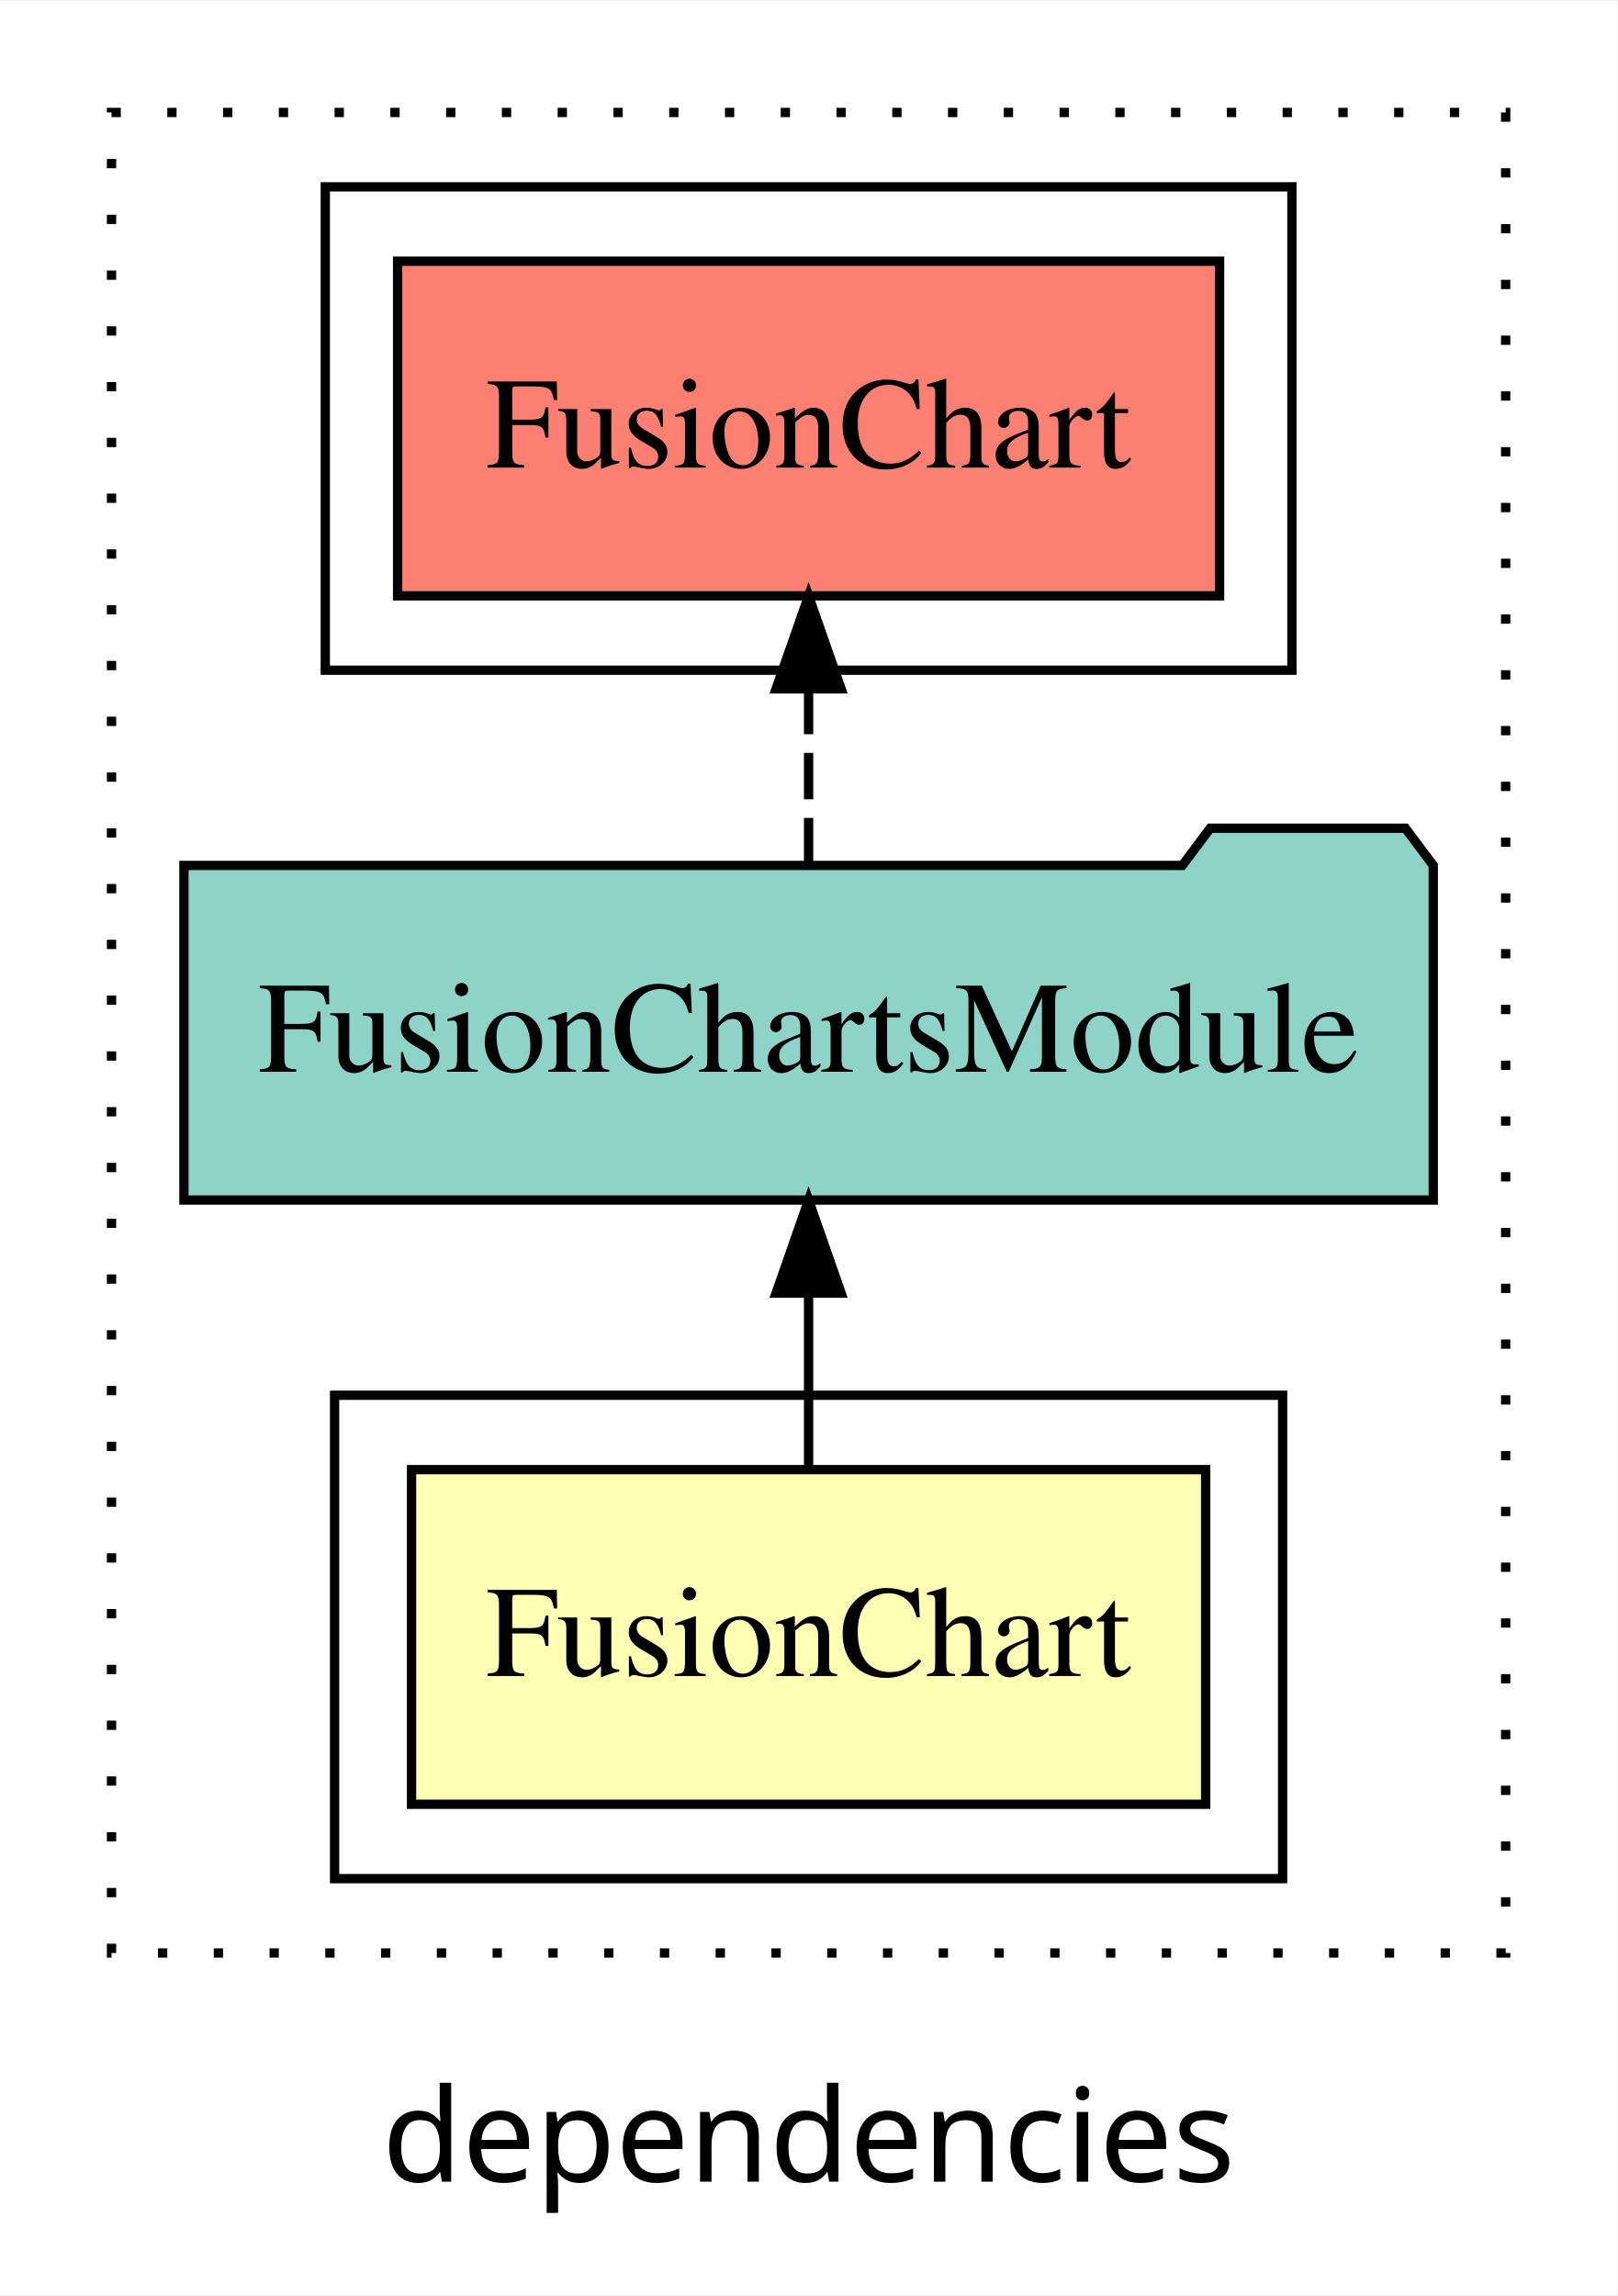
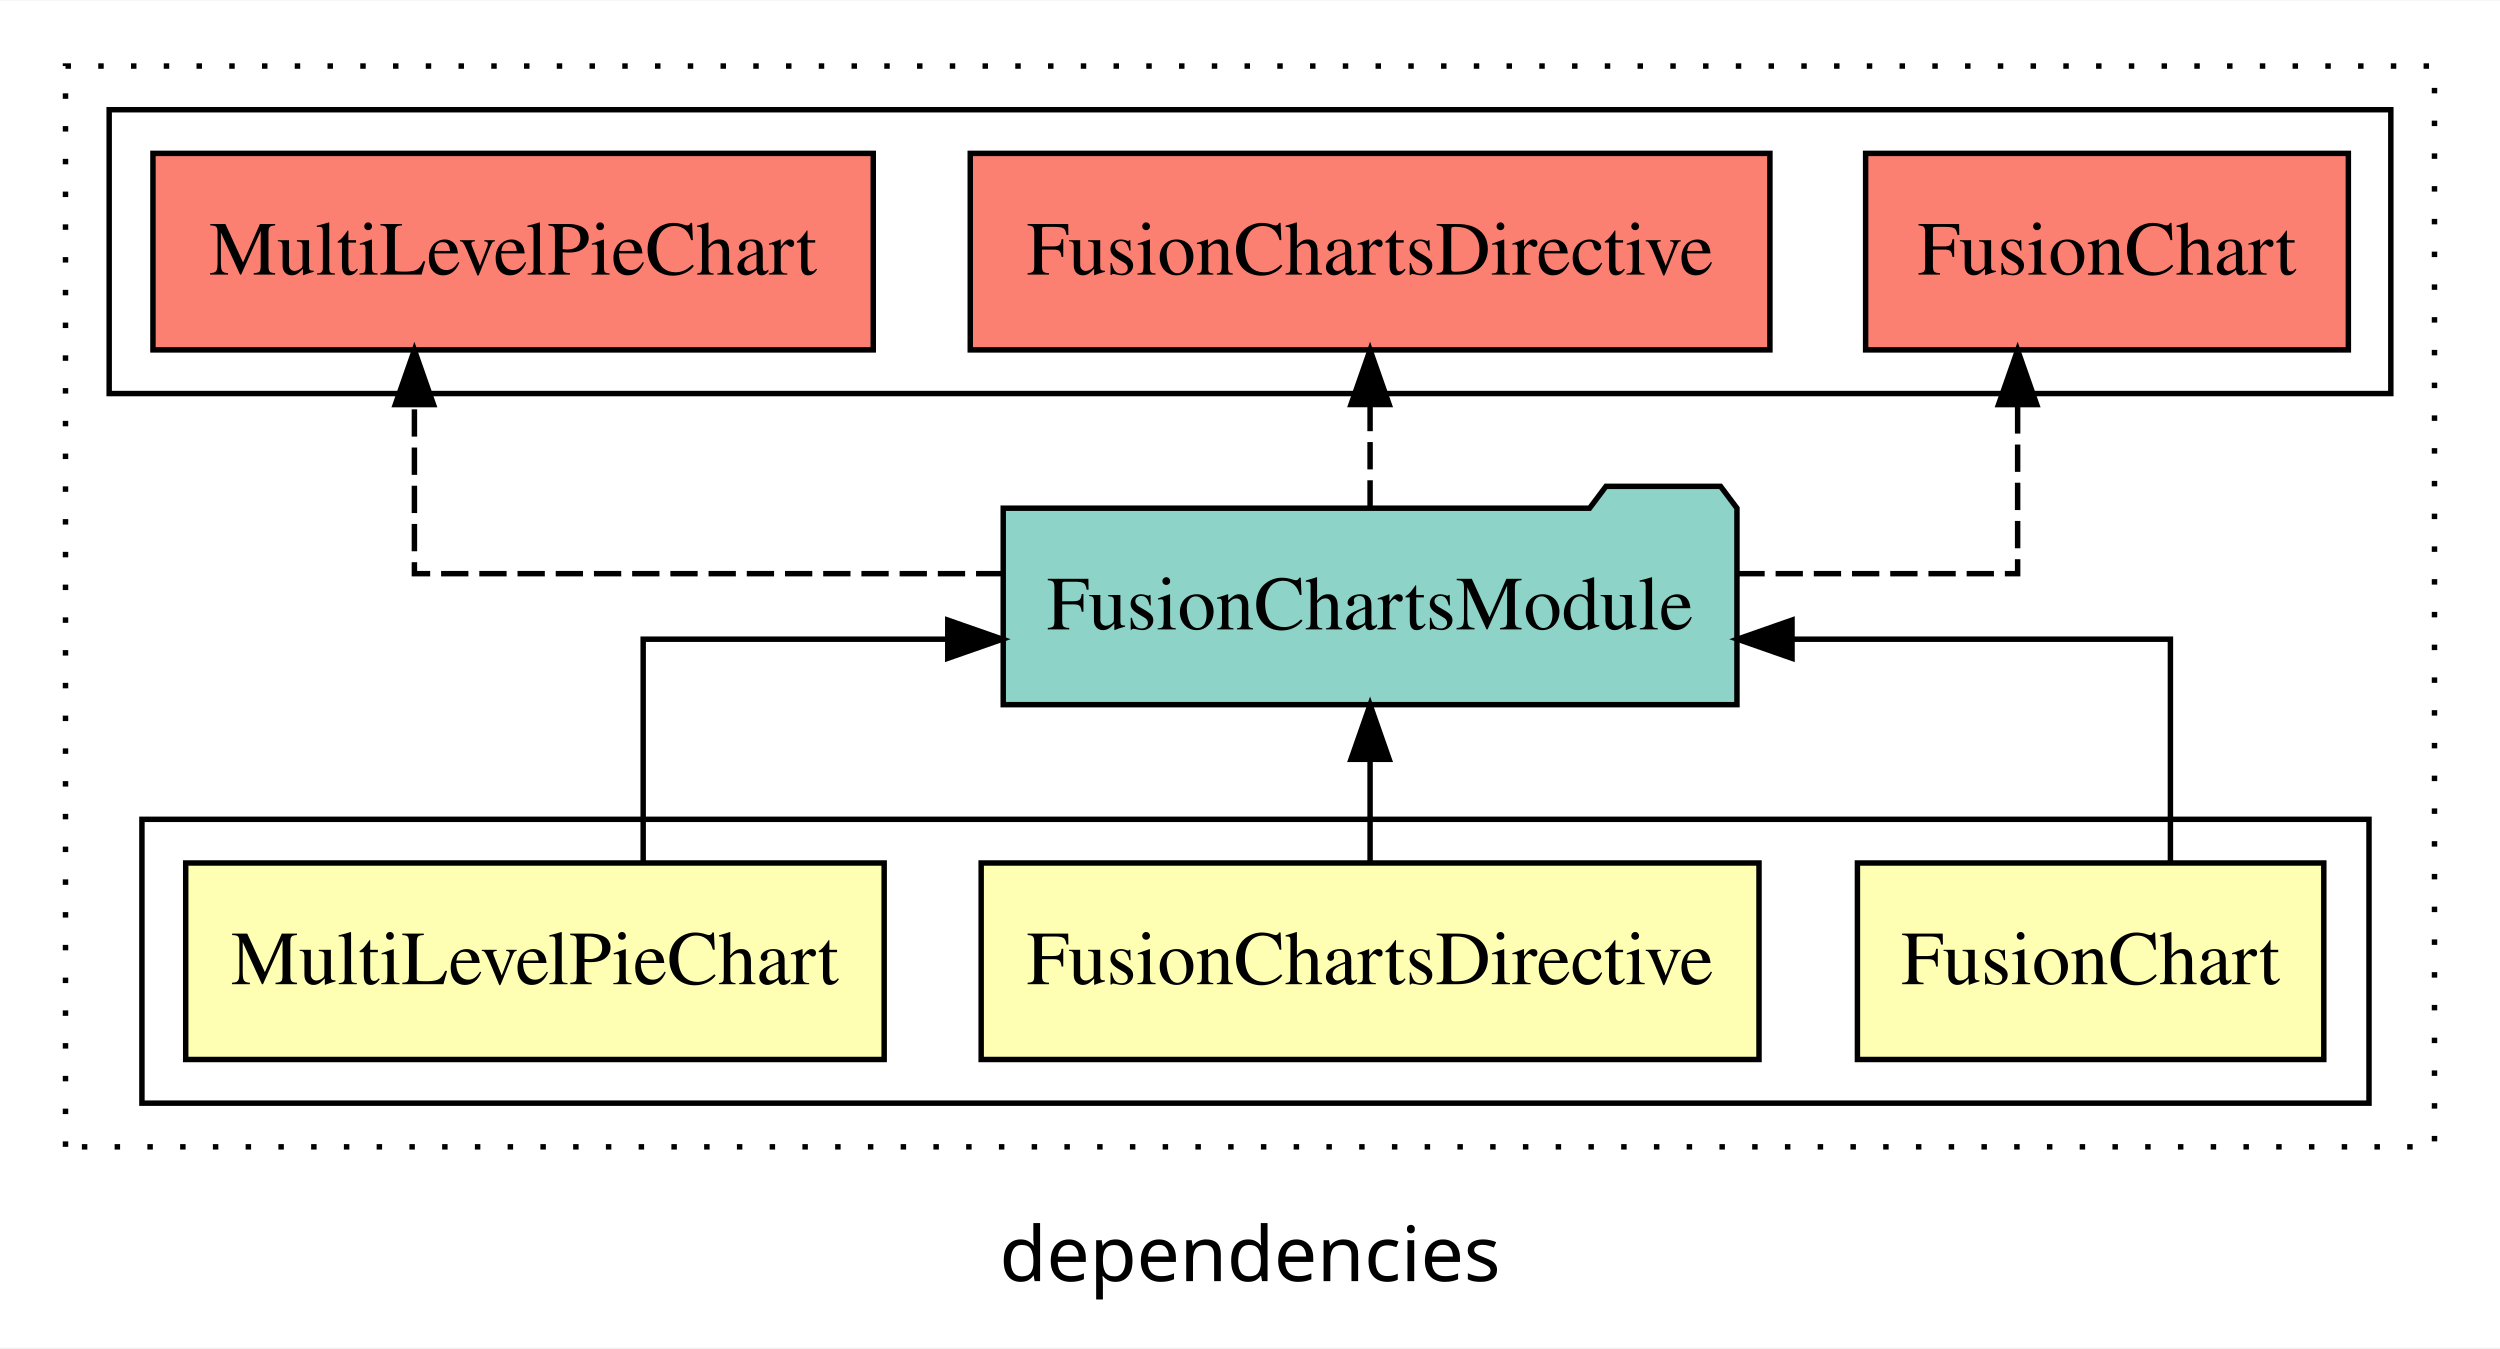
- <svg xmlns="http://www.w3.org/2000/svg" width="174pt" height="247pt" viewBox="0.00 0.00 174.00 246.80">
+ <svg xmlns="http://www.w3.org/2000/svg" width="458pt" height="247pt" viewBox="0.00 0.00 458.00 246.80">
  <g id="graph0" class="graph" transform="scale(1 1) rotate(0) translate(4 242.8)">
-     <polygon fill="white" stroke="transparent" points="-4,4 -4,-242.8 170,-242.8 170,4 -4,4" />
-     <text text-anchor="middle" x="83" y="-8.2" font-family="sans-serif" font-size="14.00">dependencies</text>
+     <polygon fill="white" stroke="transparent" points="-4,4 -4,-242.8 454,-242.8 454,4 -4,4" />
+     <text text-anchor="middle" x="225" y="-8.2" font-family="sans-serif" font-size="14.00">dependencies</text>
    <g id="clust1" class="cluster">
-       <polygon fill="none" stroke="black" stroke-dasharray="1,5" points="8,-32.8 8,-230.8 158,-230.8 158,-32.8 8,-32.8" />
+       <polygon fill="none" stroke="black" stroke-dasharray="1,5" points="8,-32.8 8,-230.8 442,-230.8 442,-32.8 8,-32.8" />
    </g>
    <g id="clust2" class="cluster">
-       <polygon fill="none" stroke="black" points="32,-40.8 32,-92.8 134,-92.8 134,-40.8 32,-40.8" />
+       <polygon fill="none" stroke="black" points="22,-40.8 22,-92.8 430,-92.8 430,-40.8 22,-40.8" />
    </g>
-     <g id="clust5" class="cluster">
-       <polygon fill="none" stroke="black" points="31,-170.8 31,-222.8 135,-222.8 135,-170.8 31,-170.8" />
+     <g id="clust7" class="cluster">
+       <polygon fill="none" stroke="black" points="16,-170.8 16,-222.8 434,-222.8 434,-170.8 16,-170.8" />
    </g>
    <g id="node1" class="node">
-       <polygon fill="#ffffb3" stroke="black" points="125.72,-84.8 40.28,-84.8 40.28,-48.8 125.72,-48.8 125.72,-84.8" />
-       <text text-anchor="middle" x="83" y="-62.6" font-family="Times,serif" font-size="14.00">FusionChart</text>
+       <polygon fill="#ffffb3" stroke="black" points="421.72,-84.8 336.28,-84.8 336.28,-48.8 421.72,-48.8 421.72,-84.8" />
+       <text text-anchor="middle" x="379" y="-62.6" font-family="Times,serif" font-size="14.00">FusionChart</text>
+     </g>
+     <g id="node4" class="node">
+       <polygon fill="#8dd3c7" stroke="black" points="314.21,-149.8 311.21,-153.8 290.21,-153.8 287.21,-149.8 179.79,-149.8 179.79,-113.8 314.21,-113.8 314.21,-149.8" />
+       <text text-anchor="middle" x="247" y="-127.6" font-family="Times,serif" font-size="14.00">FusionChartsModule</text>
+     </g>
+     <g id="edge1" class="edge">
+       <path fill="none" stroke="black" d="M393.62,-84.82C393.62,-102.17 393.62,-125.8 393.62,-125.8 393.62,-125.8 324.3,-125.8 324.3,-125.8" />
+       <polygon fill="black" stroke="black" points="324.3,-122.3 314.3,-125.8 324.3,-129.3 324.3,-122.3" />
    </g>
    <g id="node2" class="node">
-       <polygon fill="#8dd3c7" stroke="black" points="150.21,-149.8 147.21,-153.8 126.21,-153.8 123.21,-149.8 15.79,-149.8 15.79,-113.8 150.21,-113.8 150.21,-149.8" />
-       <text text-anchor="middle" x="83" y="-127.6" font-family="Times,serif" font-size="14.00">FusionChartsModule</text>
+       <polygon fill="#ffffb3" stroke="black" points="318.25,-84.8 175.75,-84.8 175.75,-48.8 318.25,-48.8 318.25,-84.8" />
+       <text text-anchor="middle" x="247" y="-62.6" font-family="Times,serif" font-size="14.00">FusionChartsDirective</text>
    </g>
-     <g id="edge1" class="edge">
-       <path fill="none" stroke="black" d="M83,-84.91C83,-84.91 83,-103.79 83,-103.79" />
-       <polygon fill="black" stroke="black" points="79.5,-103.79 83,-113.79 86.5,-103.79 79.5,-103.79" />
+     <g id="edge2" class="edge">
+       <path fill="none" stroke="black" d="M247,-84.91C247,-84.91 247,-103.79 247,-103.79" />
+       <polygon fill="black" stroke="black" points="243.5,-103.79 247,-113.79 250.5,-103.79 243.5,-103.79" />
    </g>
    <g id="node3" class="node">
-       <polygon fill="#fb8072" stroke="black" points="127.22,-214.8 38.78,-214.8 38.78,-178.8 127.22,-178.8 127.22,-214.8" />
-       <text text-anchor="middle" x="83" y="-192.6" font-family="Times,serif" font-size="14.00">FusionChart </text>
+       <polygon fill="#ffffb3" stroke="black" points="157.98,-84.8 30.02,-84.8 30.02,-48.8 157.98,-48.8 157.98,-84.8" />
+       <text text-anchor="middle" x="94" y="-62.6" font-family="Times,serif" font-size="14.00">MultiLevelPieChart</text>
    </g>
-     <g id="edge2" class="edge">
-       <path fill="none" stroke="black" stroke-dasharray="5,2" d="M83,-149.91C83,-149.91 83,-168.79 83,-168.79" />
-       <polygon fill="black" stroke="black" points="79.5,-168.79 83,-178.79 86.5,-168.79 79.5,-168.79" />
+     <g id="edge3" class="edge">
+       <path fill="none" stroke="black" d="M113.83,-84.82C113.83,-102.17 113.83,-125.8 113.83,-125.8 113.83,-125.8 169.63,-125.8 169.63,-125.8" />
+       <polygon fill="black" stroke="black" points="169.63,-129.3 179.63,-125.8 169.63,-122.3 169.63,-129.3" />
+     </g>
+     <g id="node5" class="node">
+       <polygon fill="#fb8072" stroke="black" points="426.22,-214.8 337.78,-214.8 337.78,-178.8 426.22,-178.8 426.22,-214.8" />
+       <text text-anchor="middle" x="382" y="-192.6" font-family="Times,serif" font-size="14.00">FusionChart </text>
+     </g>
+     <g id="edge4" class="edge">
+       <path fill="none" stroke="black" stroke-dasharray="5,2" d="M314.29,-137.8C341.06,-137.8 365.63,-137.8 365.63,-137.8 365.63,-137.8 365.63,-168.78 365.63,-168.78" />
+       <polygon fill="black" stroke="black" points="362.13,-168.78 365.63,-178.78 369.13,-168.78 362.13,-168.78" />
+     </g>
+     <g id="node6" class="node">
+       <polygon fill="#fb8072" stroke="black" points="320.25,-214.8 173.75,-214.8 173.75,-178.8 320.25,-178.8 320.25,-214.8" />
+       <text text-anchor="middle" x="247" y="-192.6" font-family="Times,serif" font-size="14.00">FusionChartsDirective </text>
+     </g>
+     <g id="edge5" class="edge">
+       <path fill="none" stroke="black" stroke-dasharray="5,2" d="M247,-149.91C247,-149.91 247,-168.79 247,-168.79" />
+       <polygon fill="black" stroke="black" points="243.5,-168.79 247,-178.79 250.5,-168.79 243.5,-168.79" />
+     </g>
+     <g id="node7" class="node">
+       <polygon fill="#fb8072" stroke="black" points="155.98,-214.8 24.02,-214.8 24.02,-178.8 155.98,-178.8 155.98,-214.8" />
+       <text text-anchor="middle" x="90" y="-192.6" font-family="Times,serif" font-size="14.00">MultiLevelPieChart </text>
+     </g>
+     <g id="edge6" class="edge">
+       <path fill="none" stroke="black" stroke-dasharray="5,2" d="M179.81,-137.8C130.44,-137.8 71.92,-137.8 71.92,-137.8 71.92,-137.8 71.92,-168.78 71.92,-168.78" />
+       <polygon fill="black" stroke="black" points="68.42,-168.78 71.92,-178.78 75.42,-168.78 68.42,-168.78" />
    </g>
  </g>
</svg>
